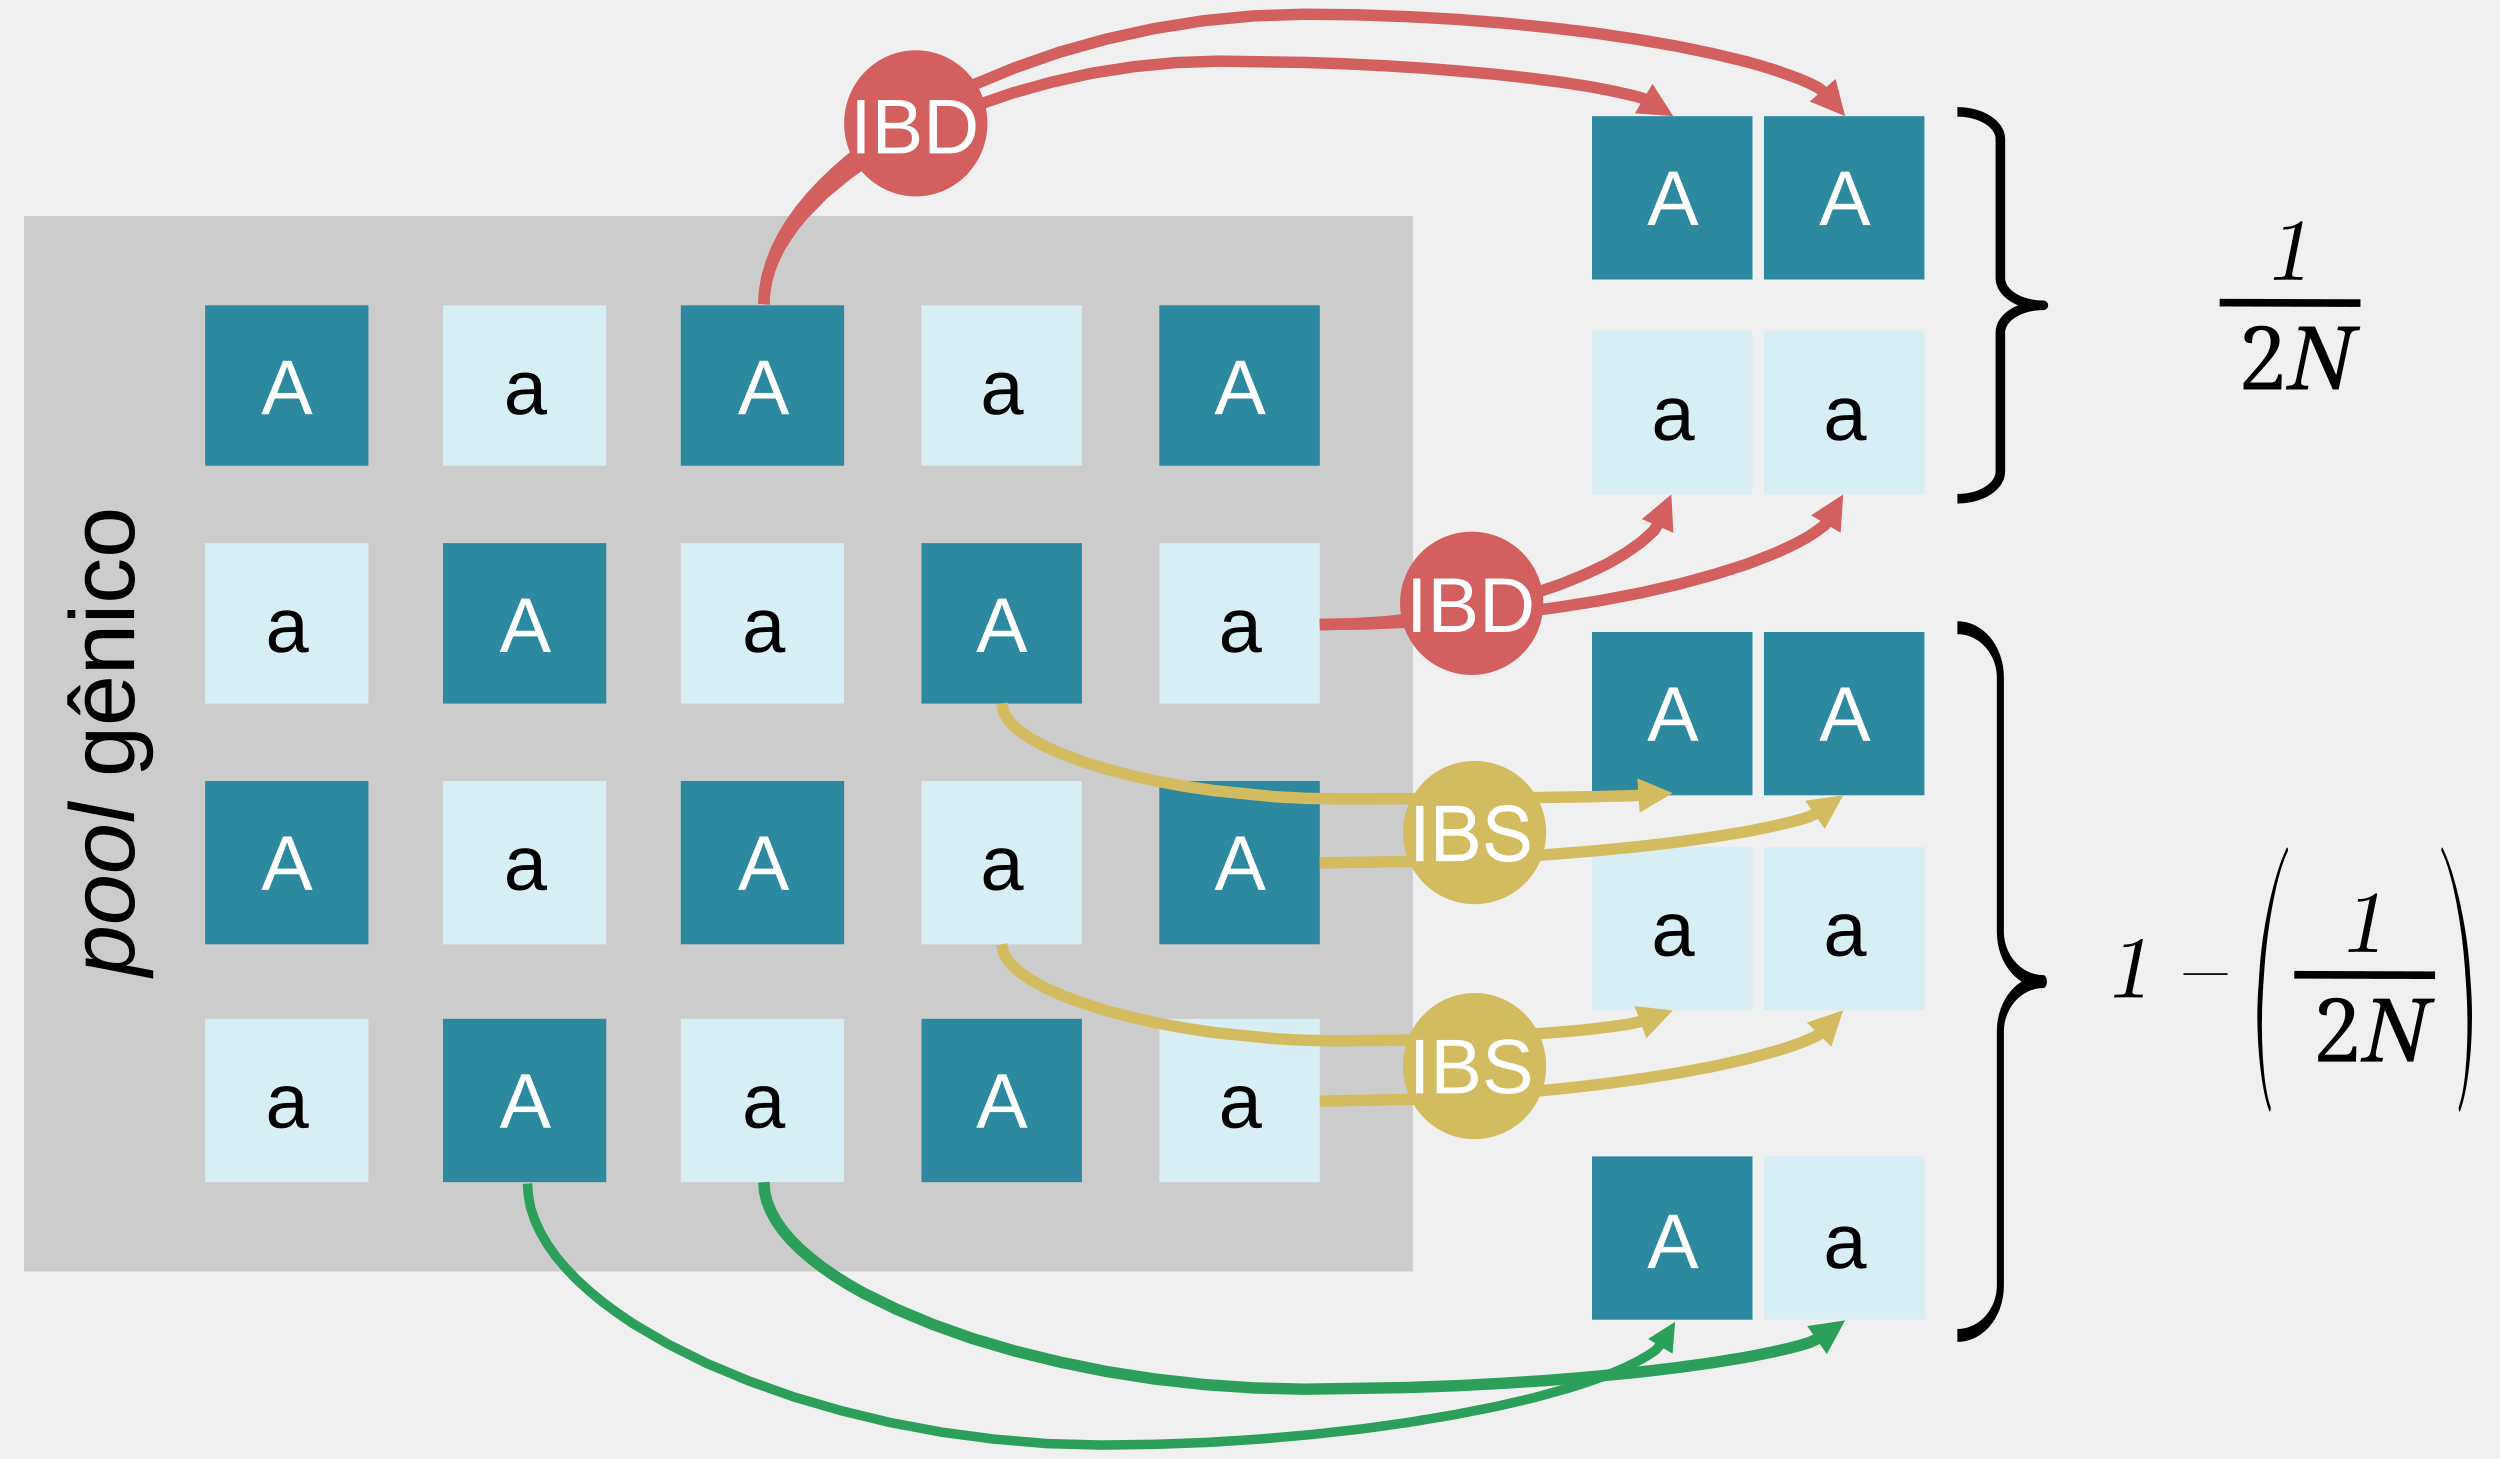
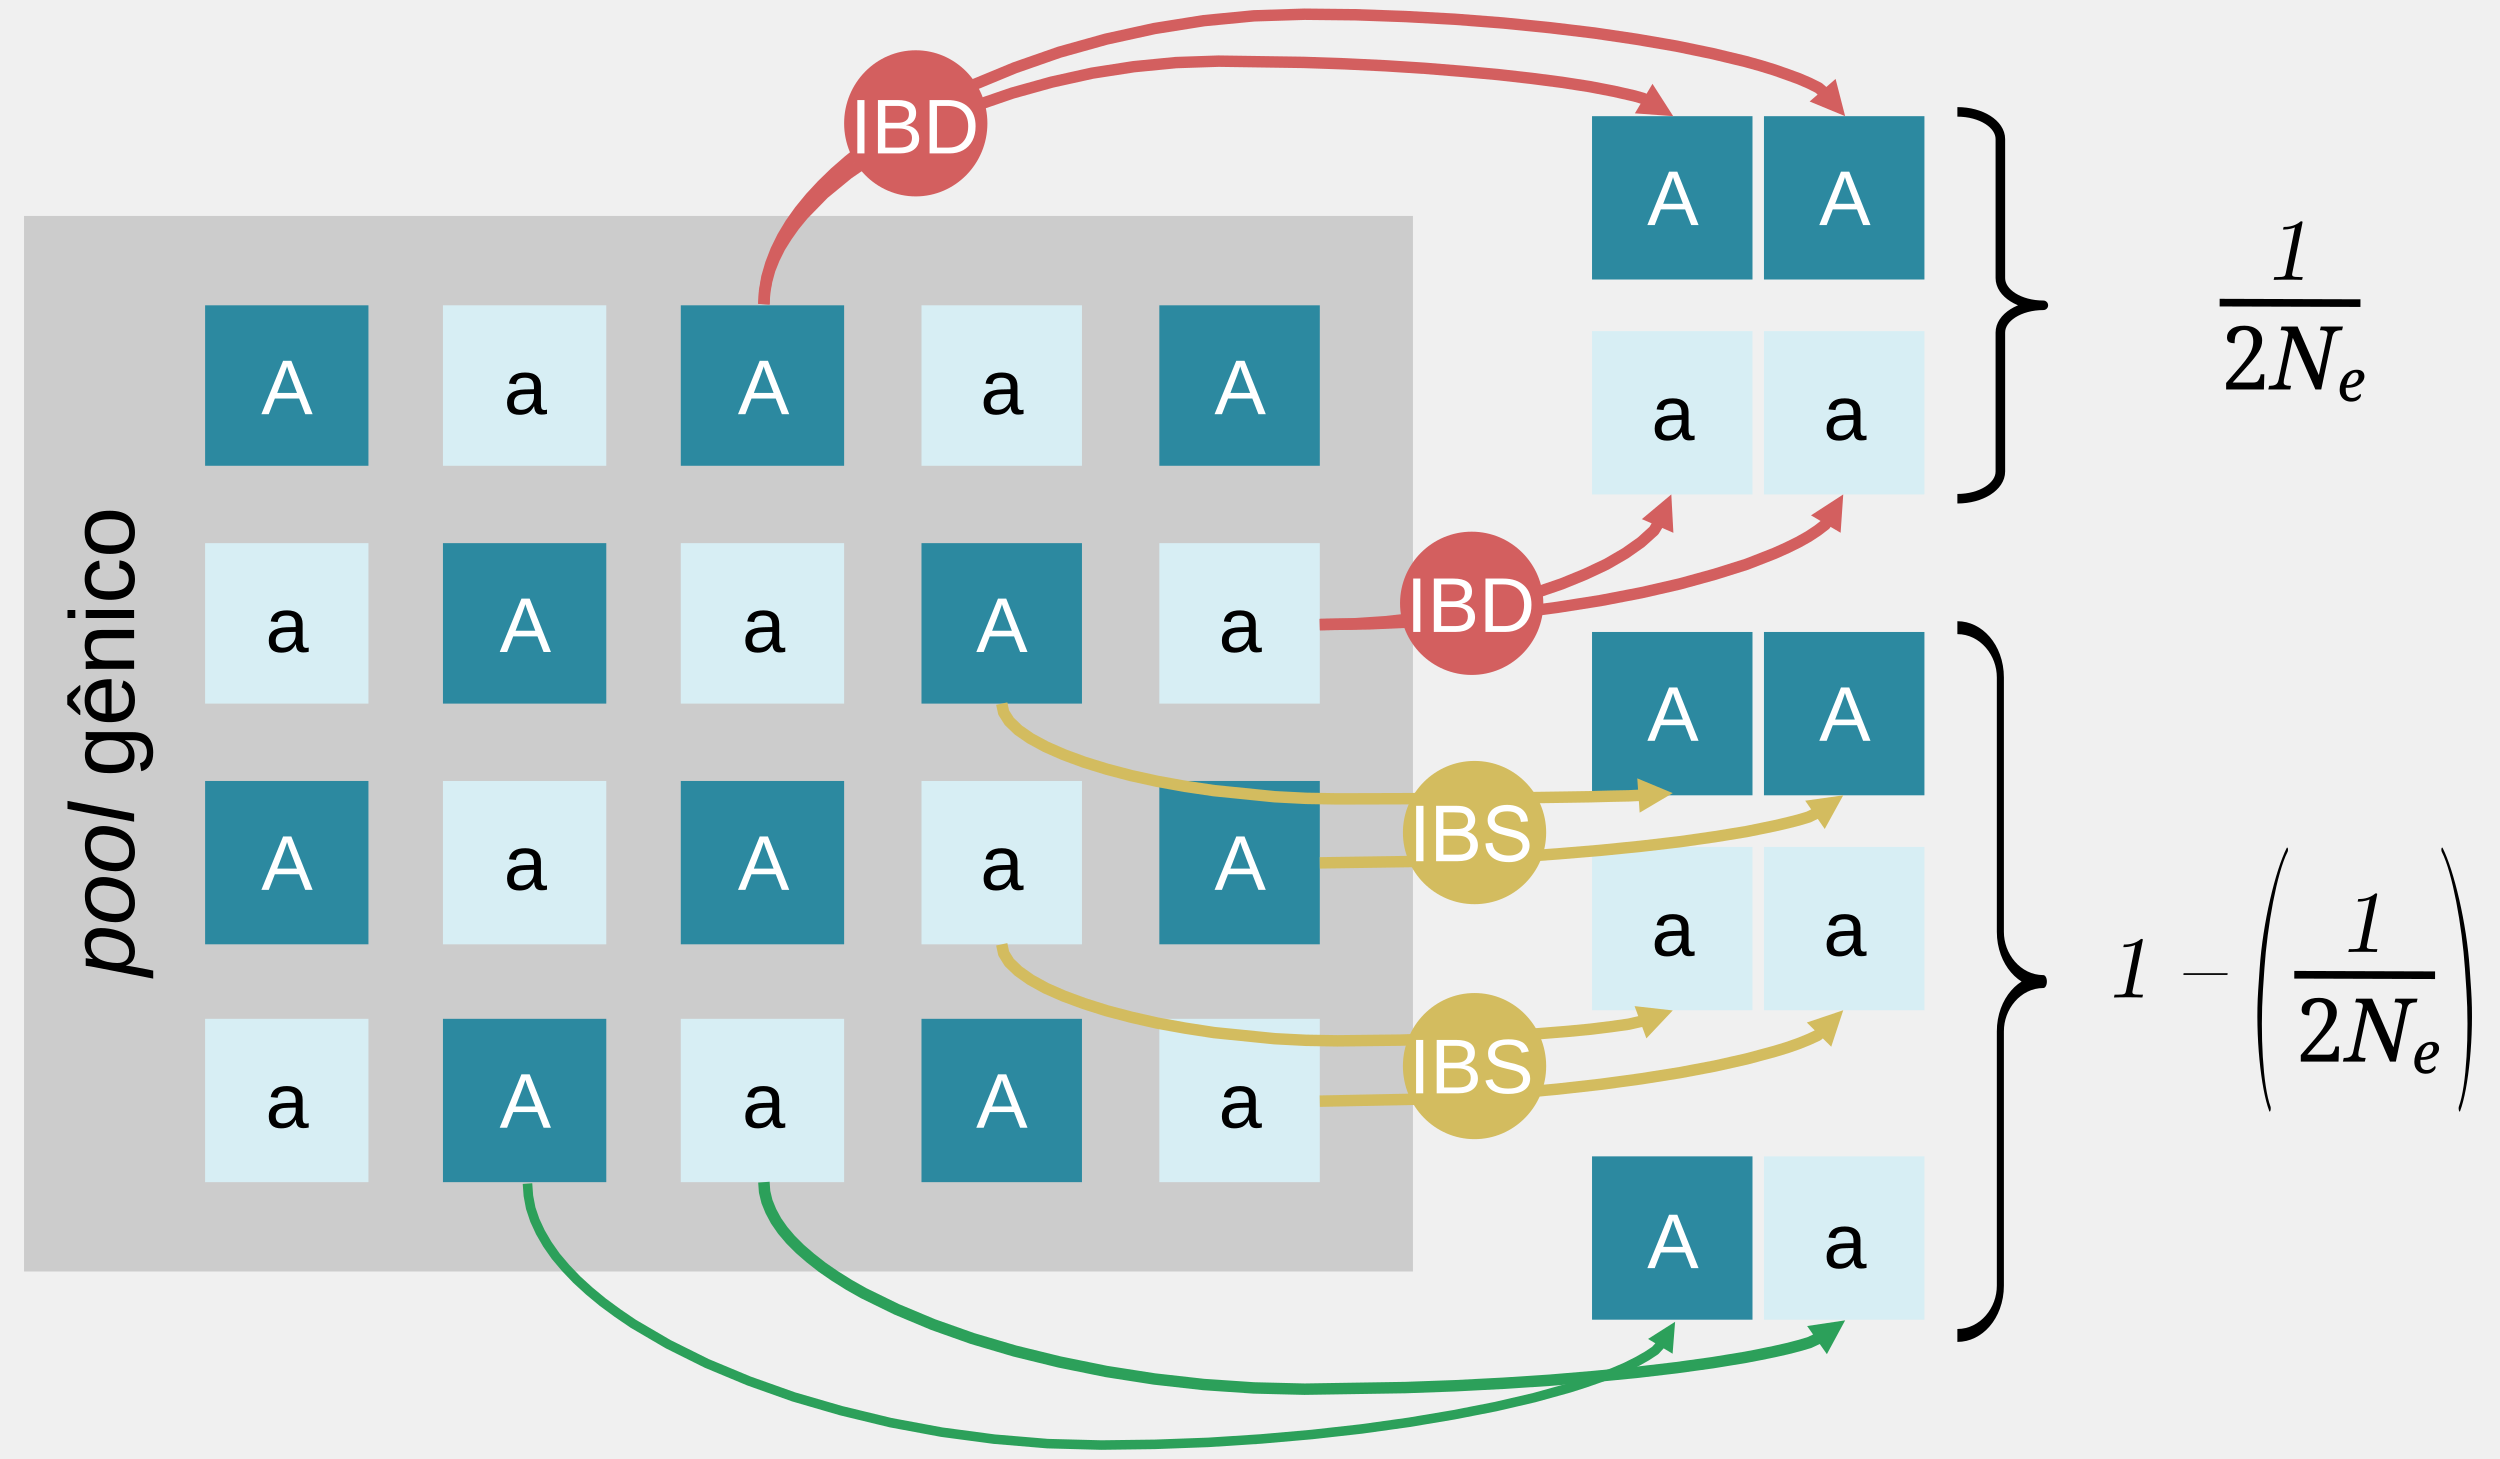
<svg xmlns="http://www.w3.org/2000/svg" width="180mm" height="105mm" viewBox="0 0 180 105" version="1.1" id="svg5">
  <defs id="defs2">
    <clipPath clipPathUnits="userSpaceOnUse" id="clipPath685">
      <rect x="44" y="97" width="916" height="504" id="rect687" style="stroke-width:1" />
    </clipPath>
    <clipPath clipPathUnits="userSpaceOnUse" id="clipPath689">
      <rect x="44" y="97" width="916" height="504" id="rect691" style="stroke-width:1" />
    </clipPath>
    <clipPath clipPathUnits="userSpaceOnUse" id="clipPath693">
      <rect x="44" y="97" width="916" height="504" id="rect695" style="stroke-width:1" />
    </clipPath>
    <clipPath clipPathUnits="userSpaceOnUse" id="clipPath697">
      <rect x="44" y="97" width="916" height="504" id="rect699" style="stroke-width:1" />
    </clipPath>
    <clipPath clipPathUnits="userSpaceOnUse" id="clipPath701">
      <rect x="44" y="97" width="916" height="504" id="rect703" style="stroke-width:1" />
    </clipPath>
    <clipPath clipPathUnits="userSpaceOnUse" id="clipPath705">
      <rect x="44" y="97" width="916" height="504" id="rect707" style="stroke-width:1" />
    </clipPath>
    <clipPath clipPathUnits="userSpaceOnUse" id="clipPath709">
      <rect x="44" y="97" width="916" height="504" id="rect711" style="stroke-width:1" />
    </clipPath>
    <clipPath clipPathUnits="userSpaceOnUse" id="clipPath713">
      <rect x="-422" y="-381.737" width="916" height="504" id="rect715" style="stroke-width:1" transform="scale(1,-1)" />
    </clipPath>
    <clipPath clipPathUnits="userSpaceOnUse" id="clipPath717">
      <rect x="-311" y="-327" width="916" height="504" id="rect719" style="stroke-width:1" transform="matrix(0,1,1,0,0,0)" />
    </clipPath>
    <clipPath clipPathUnits="userSpaceOnUse" id="clipPath721">
      <rect x="-145.5" y="-410.5" width="916" height="504" id="rect723" style="stroke-width:1" transform="matrix(0,1,1,0,0,0)" />
    </clipPath>
    <clipPath clipPathUnits="userSpaceOnUse" id="clipPath725">
      <rect x="-228" y="-410" width="916" height="504" id="rect727" style="stroke-width:1" transform="matrix(0,1,1,0,0,0)" />
    </clipPath>
    <clipPath clipPathUnits="userSpaceOnUse" id="clipPath729">
      <rect x="-422" y="-298.579" width="916" height="504" id="rect731" style="stroke-width:1" transform="scale(1,-1)" />
    </clipPath>
    <clipPath clipPathUnits="userSpaceOnUse" id="clipPath733">
      <rect x="-311" y="-243" width="916" height="504" id="rect735" style="stroke-width:1" transform="matrix(0,1,1,0,0,0)" />
    </clipPath>
    <clipPath clipPathUnits="userSpaceOnUse" id="clipPath737">
      <rect x="-422" y="-215.42" width="916" height="504" id="rect739" style="stroke-width:1" transform="scale(1,-1)" />
    </clipPath>
    <clipPath clipPathUnits="userSpaceOnUse" id="clipPath741">
      <rect x="-422" y="-215.42" width="916" height="504" id="rect743" style="stroke-width:1" transform="scale(1,-1)" />
    </clipPath>
    <clipPath clipPathUnits="userSpaceOnUse" id="clipPath745">
      <rect x="44" y="97" width="916" height="504" id="rect747" style="stroke-width:1" />
    </clipPath>
    <clipPath clipPathUnits="userSpaceOnUse" id="clipPath749">
      <rect x="44" y="97" width="916" height="504" id="rect751" style="stroke-width:1" />
    </clipPath>
    <clipPath clipPathUnits="userSpaceOnUse" id="clipPath753">
      <rect x="44" y="97" width="916" height="504" id="rect755" style="stroke-width:1" />
    </clipPath>
    <clipPath clipPathUnits="userSpaceOnUse" id="clipPath757">
      <rect x="44" y="97" width="916" height="504" id="rect759" style="stroke-width:1" />
    </clipPath>
    <clipPath clipPathUnits="userSpaceOnUse" id="clipPath761">
      <rect x="44" y="97" width="916" height="504" id="rect763" style="stroke-width:1" />
    </clipPath>
    <clipPath clipPathUnits="userSpaceOnUse" id="clipPath693-6">
      <rect x="44" y="97" width="916" height="504" id="rect695-3" style="stroke-width:1" />
    </clipPath>
    <clipPath clipPathUnits="userSpaceOnUse" id="clipPath693-8">
      <rect x="44" y="97" width="916" height="504" id="rect695-1" style="stroke-width:1" />
    </clipPath>
  </defs>
  <g id="layer1">
    <rect x="1.731" y="15.548" width="100" height="76" stroke="#000000" stroke-width="0.55" stroke-linejoin="round" stroke-miterlimit="10" id="rect193-2" style="fill:#cccccc;stroke:none" />
    <rect x="31.892" y="21.982" width="11.76" height="11.554" fill="#d7eef4" id="rect195" style="stroke-width:0.206" />
    <text font-family="Arial, Arial_MSFontService, sans-serif" font-weight="400" font-size="5.571px" id="text197" x="36.273" y="29.822" style="stroke-width:0.206">a</text>
    <rect x="14.768" y="21.982" width="11.76" height="11.554" fill="#2c89a0" id="rect199" style="stroke-width:0.206" />
    <text fill="#ffffff" font-family="Arial, Arial_MSFontService, sans-serif" font-weight="400" font-size="5.571px" id="text201" x="18.806" y="29.822" style="stroke-width:0.206">A</text>
    <rect x="66.347" y="21.982" width="11.554" height="11.554" fill="#d7eef4" id="rect203" style="stroke-width:0.206" />
    <text font-family="Arial, Arial_MSFontService, sans-serif" font-weight="400" font-size="5.571px" id="text205" x="70.587" y="29.822" style="stroke-width:0.206">a</text>
    <rect x="49.017" y="21.982" width="11.76" height="11.554" fill="#2c89a0" id="rect207" style="stroke-width:0.206" />
    <text fill="#ffffff" font-family="Arial, Arial_MSFontService, sans-serif" font-weight="400" font-size="5.571px" id="text209" x="53.12" y="29.822" style="stroke-width:0.206">A</text>
    <rect x="83.472" y="21.982" width="11.554" height="11.554" fill="#2c89a0" id="rect211" style="stroke-width:0.206" />
    <text fill="#ffffff" font-family="Arial, Arial_MSFontService, sans-serif" font-weight="400" font-size="5.571px" id="text213" x="87.435" y="29.822" style="stroke-width:0.206">A</text>
    <rect x="14.768" y="39.106" width="11.76" height="11.554" fill="#d7eef4" id="rect215" style="stroke-width:0.206" />
    <text font-family="Arial, Arial_MSFontService, sans-serif" font-weight="400" font-size="5.571px" id="text217" x="19.116" y="46.946" style="stroke-width:0.206">a</text>
    <rect x="49.017" y="39.106" width="11.76" height="11.554" fill="#d7eef4" id="rect219" style="stroke-width:0.206" />
    <text font-family="Arial, Arial_MSFontService, sans-serif" font-weight="400" font-size="5.571px" id="text221" x="53.43" y="46.946" style="stroke-width:0.206">a</text>
    <rect x="31.892" y="39.106" width="11.76" height="11.554" fill="#2c89a0" id="rect223" style="stroke-width:0.206" />
    <text fill="#ffffff" font-family="Arial, Arial_MSFontService, sans-serif" font-weight="400" font-size="5.571px" id="text225" x="35.963" y="46.946" style="stroke-width:0.206">A</text>
    <rect x="66.347" y="39.106" width="11.554" height="11.554" fill="#2c89a0" id="rect227" style="stroke-width:0.206" />
    <text fill="#ffffff" font-family="Arial, Arial_MSFontService, sans-serif" font-weight="400" font-size="5.571px" id="text229" x="70.278" y="46.946" style="stroke-width:0.206">A</text>
    <rect x="83.472" y="39.106" width="11.554" height="11.554" fill="#d7eef4" id="rect231" style="stroke-width:0.206" />
    <text font-family="Arial, Arial_MSFontService, sans-serif" font-weight="400" font-size="5.571px" id="text233" x="87.744" y="46.946" style="stroke-width:0.206">a</text>
    <rect x="31.892" y="56.23" width="11.76" height="11.76" fill="#d7eef4" id="rect235" style="stroke-width:0.206" />
    <text font-family="Arial, Arial_MSFontService, sans-serif" font-weight="400" font-size="5.571px" id="text237" x="36.273" y="64.07" style="stroke-width:0.206">a</text>
    <rect x="14.768" y="56.23" width="11.76" height="11.76" fill="#2c89a0" id="rect239" style="stroke-width:0.206" />
    <text fill="#ffffff" font-family="Arial, Arial_MSFontService, sans-serif" font-weight="400" font-size="5.571px" id="text241" x="18.806" y="64.07" style="stroke-width:0.206">A</text>
    <rect x="66.347" y="56.23" width="11.554" height="11.76" fill="#d7eef4" id="rect243" style="stroke-width:0.206" />
    <text font-family="Arial, Arial_MSFontService, sans-serif" font-weight="400" font-size="5.571px" id="text245" x="70.587" y="64.07" style="stroke-width:0.206">a</text>
    <rect x="49.017" y="56.23" width="11.76" height="11.76" fill="#2c89a0" id="rect247" style="stroke-width:0.206" />
    <text fill="#ffffff" font-family="Arial, Arial_MSFontService, sans-serif" font-weight="400" font-size="5.571px" id="text249" x="53.12" y="64.07" style="stroke-width:0.206">A</text>
    <rect x="83.472" y="56.23" width="11.554" height="11.76" fill="#2c89a0" id="rect251" style="stroke-width:0.206" />
    <text fill="#ffffff" font-family="Arial, Arial_MSFontService, sans-serif" font-weight="400" font-size="5.571px" id="text253" x="87.435" y="64.07" style="stroke-width:0.206">A</text>
    <rect x="14.768" y="73.355" width="11.76" height="11.76" fill="#d7eef4" id="rect255" style="stroke-width:0.206" />
    <text font-family="Arial, Arial_MSFontService, sans-serif" font-weight="400" font-size="5.571px" id="text257" x="19.116" y="81.195" style="stroke-width:0.206">a</text>
    <rect x="49.017" y="73.355" width="11.76" height="11.76" fill="#d7eef4" id="rect259" style="stroke-width:0.206" />
    <text font-family="Arial, Arial_MSFontService, sans-serif" font-weight="400" font-size="5.571px" id="text261" x="53.43" y="81.195" style="stroke-width:0.206">a</text>
    <rect x="31.892" y="73.355" width="11.76" height="11.76" fill="#2c89a0" id="rect263" style="stroke-width:0.206" />
    <text fill="#ffffff" font-family="Arial, Arial_MSFontService, sans-serif" font-weight="400" font-size="5.571px" id="text265" x="35.963" y="81.195" style="stroke-width:0.206">A</text>
    <rect x="66.347" y="73.355" width="11.554" height="11.76" fill="#2c89a0" id="rect267" style="stroke-width:0.206" />
    <text fill="#ffffff" font-family="Arial, Arial_MSFontService, sans-serif" font-weight="400" font-size="5.571px" id="text269" x="70.278" y="81.195" style="stroke-width:0.206">A</text>
    <rect x="83.472" y="73.355" width="11.554" height="11.76" fill="#d7eef4" id="rect271" style="stroke-width:0.206" />
    <text font-family="Arial, Arial_MSFontService, sans-serif" font-weight="400" font-size="5.571px" id="text273" x="87.744" y="81.195" style="stroke-width:0.206">a</text>
    <rect x="114.626" y="8.365" width="11.554" height="11.76" fill="#2c89a0" id="rect275" style="stroke-width:0.206" />
    <text fill="#ffffff" font-family="Arial, Arial_MSFontService, sans-serif" font-weight="400" font-size="5.571px" id="text277" x="118.592" y="16.205" style="stroke-width:0.206">A</text>
    <rect x="127.005" y="8.365" width="11.554" height="11.76" fill="#2c89a0" id="rect279" style="stroke-width:0.206" />
    <text fill="#ffffff" font-family="Arial, Arial_MSFontService, sans-serif" font-weight="400" font-size="5.571px" id="text281" x="130.972" y="16.205" style="stroke-width:0.206">A</text>
    <rect x="114.626" y="23.839" width="11.554" height="11.76" fill="#d7eef4" id="rect283" style="stroke-width:0.206" />
    <text font-family="Arial, Arial_MSFontService, sans-serif" font-weight="400" font-size="5.571px" id="text285" x="118.902" y="31.679" style="stroke-width:0.206">a</text>
    <rect x="127.005" y="23.839" width="11.554" height="11.76" fill="#d7eef4" id="rect287" style="stroke-width:0.206" />
    <text font-family="Arial, Arial_MSFontService, sans-serif" font-weight="400" font-size="5.571px" id="text289" x="131.281" y="31.679" style="stroke-width:0.206">a</text>
    <path d="m 688.5,133.5 c 8.284,0 15,4.253 15,9.5 v 48.5 c 0,5.247 6.716,9.5 15,9.5 -8.284,0 -15,4.253 -15,9.5 V 259 c 0,5.247 -6.716,9.5 -15,9.5" stroke="#ffffff" stroke-width="3.333" stroke-linejoin="round" stroke-miterlimit="10" fill="none" fill-rule="evenodd" id="path291" transform="matrix(0.2063177,0,0,0.2063177,-1.118421,-19.48818)" clip-path="url(#clipPath761)" style="stroke:#000000" />
    <rect x="114.626" y="45.502" width="11.554" height="11.76" fill="#2c89a0" id="rect293" style="stroke-width:0.206" />
    <text fill="#ffffff" font-family="Arial, Arial_MSFontService, sans-serif" font-weight="400" font-size="5.571px" id="text295" x="118.592" y="53.342" style="stroke-width:0.206">A</text>
    <rect x="127.005" y="45.502" width="11.554" height="11.76" fill="#2c89a0" id="rect297" style="stroke-width:0.206" />
    <text fill="#ffffff" font-family="Arial, Arial_MSFontService, sans-serif" font-weight="400" font-size="5.571px" id="text299" x="130.972" y="53.342" style="stroke-width:0.206">A</text>
    <rect x="114.626" y="60.976" width="11.554" height="11.76" fill="#d7eef4" id="rect301" style="stroke-width:0.206" />
    <text font-family="Arial, Arial_MSFontService, sans-serif" font-weight="400" font-size="5.571px" id="text303" x="118.902" y="68.816" style="stroke-width:0.206">a</text>
    <rect x="127.005" y="60.976" width="11.554" height="11.76" fill="#d7eef4" id="rect305" style="stroke-width:0.206" />
    <text font-family="Arial, Arial_MSFontService, sans-serif" font-weight="400" font-size="5.571px" id="text307" x="131.281" y="68.816" style="stroke-width:0.206">a</text>
    <path d="m 688.5,313.5 c 8.284,0 15,4.253 15,9.5 v 48.5 c 0,5.247 6.716,9.5 15,9.5 -8.284,0 -15,4.253 -15,9.5 V 439 c 0,5.247 -6.716,9.5 -15,9.5" stroke="#000000" stroke-width="2.464" stroke-linejoin="round" stroke-miterlimit="10" fill="none" fill-rule="evenodd" id="path309" transform="matrix(0.2063177,0,0,0.3774848,-1.118421,-73.14908)" clip-path="url(#clipPath757)" />
    <rect x="114.626" y="83.258" width="11.554" height="11.76" fill="#2c89a0" id="rect311" style="stroke-width:0.206" />
    <text fill="#ffffff" font-family="Arial, Arial_MSFontService, sans-serif" font-weight="400" font-size="5.571px" id="text313" x="118.592" y="91.304" style="stroke-width:0.206">A</text>
    <rect x="127.005" y="83.258" width="11.554" height="11.76" fill="#d7eef4" id="rect315" style="stroke-width:0.206" />
    <text font-family="Arial, Arial_MSFontService, sans-serif" font-weight="400" font-size="5.571px" id="text317" x="131.281" y="91.304" style="stroke-width:0.206">a</text>
    <path d="m 270.004,200.484 0.25,-4 0.713,-4.157 1.102,-4.114 1.635,-4.155 2.001,-4.082 2.472,-3.987 2.751,-3.908 3.148,-3.862 7.304,-7.506 8.661,-7.148 9.763,-6.729 10.819,-6.271 11.682,-5.751 12.55,-5.239 13.246,-4.546 13.8,-3.847 14.229,-3.151 14.626,-2.274 14.862,-1.451 15.002,-0.509 29.722,0.437 14.539,0.501 14.216,0.688 13.718,0.877 13.097,1.065 12.456,1.127 11.669,1.317 10.657,1.379 9.737,1.507 8.51,1.637 7.25,1.638 3.171,0.903 c 0.15,0.043 0.295,0.103 0.431,0.18 l 1.932,1.087 -1.961,3.486 -1.932,-1.087 0.431,0.18 -2.954,-0.847 -7.125,-1.612 -8.365,-1.612 -9.638,-1.493 -10.593,-1.372 -11.581,-1.308 -12.419,-1.123 -13.028,-1.06 -13.657,-0.873 -14.159,-0.687 -14.461,-0.499 -29.528,-0.438 -14.749,0.492 -14.637,1.423 -14.374,2.226 -14.021,3.099 -13.575,3.778 -13.004,4.454 -12.325,5.136 -11.443,5.624 -10.556,6.104 -9.487,6.521 -8.339,6.853 -7.071,7.244 -2.977,3.637 -2.624,3.718 -2.278,3.638 -1.874,3.792 -1.49,3.721 -1.023,3.76 -0.662,3.718 -0.25,4 z m 312.093,-76.78 7.239,11.296 -13.38,-0.986 z" fill="#c00000" id="path321" transform="matrix(0.2063177,0,0,0.2063177,-1.118421,-19.48818)" clip-path="url(#clipPath749)" style="fill:#d35f5f" />
    <path d="m 270.003,200.503 0.25,-4.75 0.838,-4.982 1.427,-4.913 1.867,-4.846 2.384,-4.851 2.831,-4.71 3.334,-4.69 3.769,-4.608 4.144,-4.468 4.509,-4.386 4.955,-4.323 5.257,-4.183 11.608,-8.018 12.819,-7.458 13.867,-6.875 14.936,-6.182 15.667,-5.477 16.434,-4.6 16.923,-3.715 17.363,-2.772 17.623,-1.703 17.816,-0.571 17.772,0.187 17.55,0.626 17.288,0.939 16.921,1.316 16.294,1.629 15.664,1.879 14.805,2.195 13.858,2.382 12.754,2.638 11.5,2.764 5.254,1.454 4.929,1.516 4.514,1.588 4.144,1.507 3.733,1.605 3.353,1.673 c 0.148,0.074 0.286,0.166 0.411,0.273 l 2.717,2.341 -2.61,3.031 -2.718,-2.341 0.411,0.273 -3.147,-1.577 -3.517,-1.519 -4.106,-1.493 -4.361,-1.538 -4.821,-1.484 -5.121,-1.42 -11.375,-2.736 -12.621,-2.613 -13.767,-2.368 -14.695,-2.18 -15.586,-1.87 -16.206,-1.621 -16.829,-1.31 -17.212,-0.936 -17.45,-0.623 -17.603,-0.189 -17.559,0.554 -17.377,1.672 -17.137,2.729 -16.702,3.66 -16.191,4.524 -15.458,5.398 -14.689,6.069 -13.633,6.749 -12.556,7.292 -11.392,7.857 -5.118,4.067 -4.795,4.177 -4.366,4.239 -3.981,4.282 -3.606,4.392 -3.166,4.435 -2.669,4.415 -2.241,4.524 -1.758,4.529 -1.323,4.462 -0.787,4.518 -0.25,4.75 z m 375.996,-78.498 3.338,12.995 -12.399,-5.126 z" fill="#c00000" id="path323" transform="matrix(0.2063177,0,0,0.2063177,-1.118421,-19.48818)" clip-path="url(#clipPath745)" style="fill:#d35f5f" />
    <path d="m 0.043,-2 11.5,0.25 11.463,0.754 11.339,1.258 11.022,1.699 10.641,2.076 10.258,2.39 9.661,2.776 9.091,3.091 8.363,3.417 7.532,3.542 6.716,3.893 5.647,3.969 4.688,4.213 c 0.147,0.132 0.273,0.285 0.375,0.455 l 2.063,3.436 -3.429,2.059 -2.064,-3.436 0.375,0.455 -4.312,-3.912 -5.353,-3.781 -6.409,-3.732 -7.343,-3.458 -8.137,-3.333 L 74.822,13.047 65.358,10.323 55.242,7.963 44.758,5.914 33.904,4.238 22.743,2.996 11.457,2.25 -0.043,2 Z M 123.395,32.024 122.672,45.42 112.388,36.804 Z" fill="#c00000" transform="matrix(0.2063177,0,0,-0.2063177,95.02563,44.96959)" id="path325" clip-path="url(#clipPath741)" style="fill:#d35f5f" />
    <path d="m 0.029,-2 17.125,0.25 16.997,0.752 16.81,1.254 16.369,1.693 15.804,2.069 15.114,2.382 14.378,2.762 13.444,3.077 12.335,3.396 11.194,3.52 9.878,3.858 4.404,1.976 4.001,1.967 3.659,2.05 3.247,2.137 2.804,2.145 c 0.185,0.142 0.345,0.317 0.47,0.514 l 1.225,1.928 -3.376,2.145 -1.225,-1.928 0.47,0.514 -2.571,-1.98 -3.003,-1.988 -3.466,-1.95 -3.874,-1.908 -4.221,-1.899 L 148.4,22.97 137.344,19.491 125.179,16.137 111.873,13.089 97.626,10.351 82.615,7.983 66.919,5.927 50.664,4.244 33.974,2.998 17.096,2.25 -0.029,2 Z M 181.756,32.035 l 0.917,13.385 -11.259,-7.298 z" fill="#c00000" transform="matrix(0.2063177,0,0,-0.2063177,95.02563,44.96959)" id="path327" clip-path="url(#clipPath737)" style="fill:#d35f5f" />
    <path d="m 0.43,-1.953 3.125,0.688 c 0.227,0.05 0.443,0.139 0.64,0.263 l 3.062,1.938 C 7.393,1.021 7.518,1.123 7.63,1.239 l 3.062,3.188 c 0.074,0.077 0.142,0.16 0.203,0.248 l 2.938,4.25 2.989,5.498 2.822,6.396 2.671,7.239 2.471,7.975 2.274,8.646 2.019,9.205 1.764,9.76 1.51,10.187 2.137,21.218 0.57,11.035 0.19,11.006 -0.062,21.915 -0.125,21.131 -0.062,10.125 -0.125,9.639 -0.125,9.189 -0.125,8.564 -0.125,7.878 -0.188,7.084 -0.125,6.236 -0.261,5.446 -3.995,-0.192 0.257,-5.333 0.125,-6.264 0.187,-7.041 0.125,-7.872 0.125,-8.561 0.125,-9.186 0.125,-9.611 0.062,-10.125 0.125,-21.119 0.063,-21.835 L 31.065,106.29 30.51,95.45 28.397,74.418 26.907,64.356 25.171,54.741 23.191,45.696 20.964,37.216 18.561,29.441 15.982,22.43 13.304,16.327 10.542,11.2 7.605,6.95 7.808,7.198 4.745,4.011 5.118,4.315 2.056,2.378 2.695,2.641 -0.43,1.953 Z M 38.053,222.623 31.234,234.177 26.082,221.789 Z" fill="#ffc000" transform="matrix(0,0.2063177,0.2063177,0,72.12436,50.65983)" id="path329" clip-path="url(#clipPath733)" style="fill:#d3bc5f" />
    <path d="m 0.029,-2 34.063,0.5 16.803,0.689 16.33,0.813 15.793,1.128 15.085,1.252 14.347,1.441 13.407,1.566 12.301,1.757 11.164,1.818 9.83,2.015 4.362,1.011 3.978,1.01 3.642,1.084 c 0.105,0.031 0.208,0.071 0.307,0.12 l 3.881,1.897 -1.756,3.594 -3.882,-1.896 0.307,0.12 -3.483,-1.041 -3.897,-0.99 -4.263,-0.989 -9.67,-1.985 L 137.592,11.105 125.393,9.361 112.05,7.802 97.772,6.368 82.733,5.12 67.025,3.998 50.73,3.186 34.033,2.5 -0.029,2 Z M 176.207,11.823 l 6.466,11.756 -13.284,-1.881 z" fill="#ffc000" transform="matrix(0.2063177,0,0,-0.2063177,95.02563,62.12676)" id="path331" clip-path="url(#clipPath729)" style="fill:#d3bc5f" />
    <path d="m 0.148,-1.995 3.375,0.25 c 0.108,0.008 0.215,0.025 0.32,0.05 l 3.375,0.813 c 0.098,0.024 0.193,0.054 0.286,0.092 l 3.375,1.375 3.567,1.903 3.511,2.435 3.397,2.863 3.372,3.363 3.286,3.794 3.248,4.136 3.135,4.536 3.11,4.947 2.984,5.266 5.681,11.607 5.361,12.794 4.915,13.854 4.408,14.914 3.837,15.653 3.33,16.39 2.641,16.902 1.949,17.336 1.195,17.588 0.442,17.773 -0.562,35.269 -0.626,17.29 -0.876,16.907 -1.064,16.276 -1.315,15.662 -1.44,14.777 -1.629,13.852 -1.755,12.727 -1.883,11.488 -1.01,5.243 -1.005,4.898 -1.008,4.475 -1.077,4.184 -1.08,3.689 c -0.029,0.098 -0.065,0.193 -0.108,0.286 l -2.032,4.338 -3.623,-1.697 2.032,-4.338 -0.108,0.286 1.045,-3.561 1.048,-4.066 0.992,-4.4 0.995,-4.852 0.99,-5.132 1.867,-11.387 1.745,-12.648 1.621,-13.773 1.435,-14.723 1.31,-15.588 1.061,-16.224 0.874,-16.843 0.624,-17.21 0.563,-35.106 L 69.817,171.135 68.638,153.723 66.711,136.559 64.103,119.835 60.807,103.601 57.019,88.129 52.678,73.418 47.843,59.773 42.578,47.191 37.01,35.798 34.119,30.689 31.104,25.886 28.114,21.547 24.987,17.558 21.898,13.977 18.771,10.839 15.668,8.202 12.554,6.012 9.37,4.29 l -3.375,-1.375 0.286,0.092 -3.375,-0.812 0.32,0.05 -3.375,-0.25 z M 60.029,370.959 l -11.804,6.378 1.98,-13.27 z" fill="#339966" transform="matrix(0,0.2063177,0.2063177,0,54.99999,85.11489)" id="path333" clip-path="url(#clipPath725)" style="fill:#2ca05a" />
    <path d="m 0.122,-1.662 4.25,0.312 4.499,0.837 4.475,1.497 4.353,2.004 4.326,2.51 4.306,3.013 4.182,3.53 4.136,3.941 4.08,4.456 3.93,4.75 3.871,5.262 3.784,5.548 7.187,12.285 6.741,13.536 6.171,14.789 5.594,15.707 4.843,16.656 4.207,17.386 3.331,17.9 2.451,18.397 1.571,18.706 0.505,18.845 -0.25,18.816 -0.689,18.664 -1.19,18.359 -1.565,17.851 -1.942,17.352 -2.318,16.607 -2.632,15.671 -2.883,14.732 -3.137,13.495 -3.392,12.254 -1.768,5.561 -1.827,5.232 -1.831,4.739 -1.898,4.43 -1.979,3.964 -1.976,3.51 -1.998,3.037 c -0.076,0.115 -0.166,0.22 -0.267,0.313 l -2.885,2.635 -2.248,-2.461 2.885,-2.635 -0.267,0.313 1.877,-2.838 1.899,-3.365 1.896,-3.786 1.852,-4.32 1.794,-4.636 1.798,-5.143 1.732,-5.439 3.358,-12.121 3.113,-13.38 2.867,-14.643 2.618,-15.579 2.307,-16.518 1.933,-17.273 1.56,-17.774 1.185,-18.266 0.686,-18.586 0.25,-18.684 -0.495,-18.655 -1.554,-18.544 -2.424,-18.228 -3.294,-17.725 -4.168,-17.239 L 72.867,93.434 67.337,77.891 61.258,63.305 54.624,49.966 47.56,37.876 43.844,32.425 40.09,27.312 36.27,22.687 32.35,18.393 28.361,14.585 24.418,11.239 20.349,8.378 16.3,6.013 12.278,4.141 8.254,2.763 4.128,1.975 -0.122,1.662 Z M 59.371,399.622 l -11.146,0.873 5.99,-9.44 z" fill="#339966" transform="matrix(0,0.2063177,0.2063177,0,37.97878,85.21805)" id="path335" clip-path="url(#clipPath721)" style="fill:#2ca05a" />
    <path d="m 0.422,-1.955 3.188,0.688 c 0.224,0.048 0.438,0.135 0.632,0.255 l 3.125,1.938 C 7.508,1.013 7.639,1.119 7.755,1.239 l 3.062,3.188 c 0.07,0.072 0.134,0.15 0.192,0.232 l 3,4.25 3.054,5.498 2.83,6.412 2.671,7.239 2.53,7.961 2.278,8.659 2.079,9.192 1.767,9.773 1.571,10.175 2.138,21.23 0.57,11.035 0.19,11.006 -0.25,21.932 -0.689,21.167 -0.438,10.146 -0.564,9.656 -0.69,9.22 -0.688,8.573 -0.753,7.905 -0.881,7.118 -0.879,6.282 -1.393,6.141 -3.9,-0.889 1.331,-5.807 0.871,-6.218 0.869,-7.007 0.747,-7.845 0.687,-8.552 0.685,-9.155 0.561,-9.594 0.437,-10.104 0.686,-21.083 0.25,-21.818 L 31.503,106.29 30.948,95.45 28.836,74.43 27.282,64.356 25.549,54.753 23.503,45.696 21.281,37.23 18.811,29.441 16.232,22.43 13.562,16.343 10.741,11.216 7.741,6.966 7.933,7.198 4.87,4.011 5.259,4.325 2.134,2.387 2.766,2.643 -0.422,1.955 Z M 32.835,224.971 l -9.759,9.206 -1.51,-13.331 z" fill="#ffc000" transform="matrix(0,0.2063177,0.2063177,0,72.12436,67.99052)" id="path341" clip-path="url(#clipPath717)" style="fill:#d3bc5f" />
    <path d="m 0.04,-2 34.063,0.688 16.814,0.877 16.353,1.19 15.787,1.441 15.103,1.692 14.358,1.943 13.421,2.132 12.307,2.322 11.192,2.514 9.832,2.645 4.375,1.33 4.014,1.4 3.652,1.471 3.212,1.475 c 0.176,0.081 0.339,0.187 0.484,0.314 l 1.94,1.703 -2.64,3.006 -1.939,-1.703 0.484,0.314 -3.038,-1.4 -3.473,-1.404 -3.861,-1.35 -4.25,-1.295 -9.669,-2.605 -11.057,-2.486 L 125.311,11.913 111.982,9.794 97.715,7.863 82.693,6.179 66.98,4.745 50.708,3.56 34.022,2.687 -0.04,2 Z M 178.476,18.994 182.673,31.737 169.96,27.448 Z" fill="#ffc000" transform="matrix(0.2063177,0,0,-0.2063177,95.02563,79.28373)" id="path343" clip-path="url(#clipPath713)" style="fill:#d3bc5f" />
    <path d="m 495,466.5 c 0,-14.083 11.193,-25.5 25,-25.5 13.807,0 25,11.417 25,25.5 0,14.083 -11.193,25.5 -25,25.5 -13.807,0 -25,-11.417 -25,-25.5 z" fill="#ffc000" fill-rule="evenodd" fill-opacity="0.502" id="path345" transform="matrix(0.2063177,0,0,0.2063177,-1.118421,-19.48818)" clip-path="url(#clipPath709)" style="fill:#d3bc5f;fill-opacity:1" />
    <text font-family="Arial, Arial_MSFontService, sans-serif" font-weight="400" font-size="5.571px" id="text347" x="101.442" y="78.719" style="fill:#ffffff;stroke-width:0.206">IBS</text>
    <path d="m 300,137.5 c 0,-14.083 11.193,-25.5 25,-25.5 13.807,0 25,11.417 25,25.5 0,14.083 -11.193,25.5 -25,25.5 -13.807,0 -25,-11.417 -25,-25.5 z" fill="#c00000" fill-rule="evenodd" fill-opacity="0.502" id="path349" transform="matrix(0.2063177,0,0,0.2063177,-1.118421,-19.48818)" clip-path="url(#clipPath705)" style="fill:#d35f5f;fill-opacity:1" />
    <text font-family="Arial, Arial_MSFontService, sans-serif" font-weight="400" font-size="5.571px" id="text351" x="61.21" y="11.047" style="fill:#ffffff;stroke-width:0.206">IBD</text>
    <path d="m 494,305 c 0,-13.807 11.193,-25 25,-25 13.807,0 25,11.193 25,25 0,13.807 -11.193,25 -25,25 -13.807,0 -25,-11.193 -25,-25 z" fill="#c00000" fill-rule="evenodd" fill-opacity="0.502" id="path353" transform="matrix(0.2063177,0,0,0.2063177,-1.118421,-19.48818)" clip-path="url(#clipPath701)" style="fill:#d35f5f;fill-opacity:1" />
    <text font-family="Arial, Arial_MSFontService, sans-serif" font-weight="400" font-size="5.571px" id="text355" x="101.236" y="45.502" style="fill:#ffffff;stroke-width:0.206">IBD</text>
    <path d="m 495,385 c 0,-13.807 11.193,-25 25,-25 13.807,0 25,11.193 25,25 0,13.807 -11.193,25 -25,25 -13.807,0 -25,-11.193 -25,-25 z" fill="#ffc000" fill-rule="evenodd" fill-opacity="0.502" id="path357" transform="matrix(0.2063177,0,0,0.2063177,-1.118421,-19.48818)" clip-path="url(#clipPath697)" style="fill:#d3bc5f;fill-opacity:1" />
    <path d="m 101.962,62.007 v -3.988 h 0.528 v 3.988 z" id="path2854" style="font-size:7.144px;font-family:Arial, Arial_MSFontService, sans-serif;fill:#ffffff;stroke-width:0.206" />
    <path d="m 103.398,62.007 v -3.988 h 1.496 q 0.457,0 0.732,0.122 0.277,0.12 0.432,0.373 0.158,0.25 0.158,0.525 0,0.256 -0.139,0.481 -0.139,0.226 -0.419,0.364 0.362,0.106 0.555,0.362 0.196,0.256 0.196,0.604 0,0.28 -0.12,0.522 -0.117,0.239 -0.291,0.37 -0.174,0.131 -0.438,0.199 -0.261,0.065 -0.642,0.065 z m 0.528,-2.312 h 0.862 q 0.351,0 0.503,-0.046 0.201,-0.06 0.302,-0.199 0.103,-0.139 0.103,-0.348 0,-0.199 -0.095,-0.348 -0.095,-0.152 -0.272,-0.207 -0.177,-0.057 -0.607,-0.057 h -0.797 z m 0,1.841 h 0.993 q 0.256,0 0.359,-0.019 0.182,-0.033 0.305,-0.109 0.122,-0.076 0.201,-0.22 0.079,-0.147 0.079,-0.337 0,-0.223 -0.114,-0.386 -0.114,-0.166 -0.318,-0.231 -0.201,-0.068 -0.582,-0.068 h -0.922 z" id="path2856" style="font-size:7.144px;font-family:Arial, Arial_MSFontService, sans-serif;fill:#ffffff;stroke-width:0.206" />
    <path d="m 106.956,60.726 0.498,-0.044 q 0.035,0.299 0.163,0.492 0.131,0.19 0.403,0.31 0.272,0.117 0.612,0.117 0.302,0 0.533,-0.09 0.231,-0.09 0.343,-0.245 0.114,-0.158 0.114,-0.343 0,-0.188 -0.109,-0.326 -0.109,-0.141 -0.359,-0.237 -0.16,-0.063 -0.71,-0.193 -0.549,-0.133 -0.77,-0.25 -0.286,-0.15 -0.427,-0.37 -0.139,-0.223 -0.139,-0.498 0,-0.302 0.171,-0.563 0.171,-0.264 0.5,-0.4 0.329,-0.136 0.732,-0.136 0.443,0 0.781,0.144 0.34,0.141 0.522,0.419 0.182,0.277 0.196,0.628 l -0.506,0.038 q -0.041,-0.378 -0.277,-0.571 -0.234,-0.193 -0.694,-0.193 -0.479,0 -0.699,0.177 -0.218,0.174 -0.218,0.422 0,0.215 0.155,0.354 0.152,0.139 0.794,0.286 0.645,0.144 0.884,0.253 0.348,0.16 0.514,0.408 0.166,0.245 0.166,0.566 0,0.318 -0.182,0.601 -0.182,0.28 -0.525,0.438 -0.34,0.155 -0.767,0.155 -0.541,0 -0.908,-0.158 -0.364,-0.158 -0.574,-0.473 -0.207,-0.318 -0.218,-0.718 z" id="path2858" style="font-size:7.144px;font-family:Arial, Arial_MSFontService, sans-serif;fill:#ffffff;stroke-width:0.206" />
    <text fill="#ffffff" font-family="Arial, Arial_MSFontService, sans-serif" font-style="italic" font-weight="400" font-size="6.602px" id="text339" x="-70.289" y="9.658" style="fill:#000000;stroke-width:0.206" transform="rotate(-90)">pool<tspan font-style="normal" font-size="6.602px" x="-55.95" y="9.658" id="tspan337" style="fill:#000000;stroke-width:0.055">gênico</tspan>
    </text>
    <text xml:space="preserve" style="font-size:6.35px;line-height:1.25;font-family:'Times New Roman';-inkscape-font-specification:'Times New Roman, ';letter-spacing:0px;word-spacing:0px;stroke-width:0.265" x="151.592" y="71.821" id="text3300-7">
      <tspan id="tspan3298-0" style="font-style:italic;font-variant:normal;font-weight:normal;font-stretch:normal;font-size:6.35px;font-family:'Cambria Math';-inkscape-font-specification:'Cambria Math Italic';stroke-width:0.265" x="151.592" y="71.821">1 –</tspan>
    </text>
    <g id="g3747">
      <text xml:space="preserve" style="font-size:11.008px;line-height:1.25;font-family:'Times New Roman';-inkscape-font-specification:'Times New Roman, ';letter-spacing:0px;word-spacing:0px;stroke-width:0.265" x="280.285" y="43.437" id="text3300-7-4" transform="scale(0.5768672,1.733501)">
        <tspan id="tspan3298-0-6" style="font-style:italic;font-variant:normal;font-weight:normal;font-stretch:normal;font-size:11.008px;font-family:'Cambria Math';-inkscape-font-specification:'Cambria Math Italic';stroke-width:0.265" x="280.285" y="43.437">(</tspan>
      </text>
      <text xml:space="preserve" style="font-size:11.008px;line-height:1.25;font-family:'Times New Roman';-inkscape-font-specification:'Times New Roman, ';letter-spacing:0px;word-spacing:0px;stroke-width:0.265" x="-309.997" y="43.437" id="text3300-7-4-4" transform="scale(-0.5768672,1.733501)">
        <tspan id="tspan3298-0-6-6" style="font-style:italic;font-variant:normal;font-weight:normal;font-stretch:normal;font-size:11.008px;font-family:'Cambria Math';-inkscape-font-specification:'Cambria Math Italic';stroke-width:0.265" x="-309.997" y="43.437">(</tspan>
      </text>
    </g>
-     <g id="g3755">
-       <path d="m 890.5,200.5 49.134,0.167" stroke="#ffffff" stroke-width="2.667" stroke-linejoin="round" stroke-miterlimit="10" fill="none" fill-rule="evenodd" id="path365" transform="matrix(0.2063177,0,0,0.2063177,-23.91107,-19.57685)" clip-path="url(#clipPath693)" style="stroke:#000000" />
-       <text xml:space="preserve" style="font-size:6.35px;line-height:1.25;font-family:'Times New Roman';-inkscape-font-specification:'Times New Roman, ';letter-spacing:0px;word-spacing:0px;stroke-width:0.265" x="161.145" y="28.043" id="text3300">
-         <tspan id="tspan3298" style="font-style:normal;font-variant:normal;font-weight:normal;font-stretch:normal;font-size:6.35px;font-family:Cambria;-inkscape-font-specification:'Cambria Italic';stroke-width:0.265" x="161.145" y="28.043">2<tspan style="font-style:italic" id="tspan3333">N</tspan>
+     <path d="m 890.5,200.5 49.134,0.167" stroke="#ffffff" stroke-width="2.667" stroke-linejoin="round" stroke-miterlimit="10" fill="none" fill-rule="evenodd" id="path365" transform="matrix(0.2063177,0,0,0.2063177,-23.91107,-19.57685)" clip-path="url(#clipPath693)" style="stroke:#000000" />
+     <text xml:space="preserve" style="font-size:6.35px;line-height:1.25;font-family:'Times New Roman';-inkscape-font-specification:'Times New Roman, ';letter-spacing:0px;word-spacing:0px;stroke-width:0.265" x="159.89" y="28.043" id="text3300">
+       <tspan id="tspan3298" style="font-style:normal;font-variant:normal;font-weight:normal;font-stretch:normal;font-size:6.35px;font-family:Cambria;-inkscape-font-specification:'Cambria Italic';stroke-width:0.265" x="159.89" y="28.043">2<tspan style="font-style:italic" id="tspan3333">N<tspan style="font-size:65%;baseline-shift:sub" id="tspan485">e</tspan>
        </tspan>
-       </text>
-       <text xml:space="preserve" style="font-size:6.35px;line-height:1.25;font-family:'Times New Roman';-inkscape-font-specification:'Times New Roman, ';letter-spacing:0px;word-spacing:0px;stroke-width:0.265" x="163.095" y="20.153" id="text3300-7-2">
-         <tspan id="tspan3298-0-1" style="font-style:italic;font-variant:normal;font-weight:normal;font-stretch:normal;font-size:6.35px;font-family:'Cambria Math';-inkscape-font-specification:'Cambria Math Italic';stroke-width:0.265" x="163.095" y="20.153">1</tspan>
-       </text>
-     </g>
-     <g id="g3755-7" transform="translate(5.373603,48.39197)">
-       <path d="m 890.5,200.5 49.134,0.167" stroke="#ffffff" stroke-width="2.667" stroke-linejoin="round" stroke-miterlimit="10" fill="none" fill-rule="evenodd" id="path365-0" transform="matrix(0.2063177,0,0,0.2063177,-23.91107,-19.57685)" clip-path="url(#clipPath693-8)" style="stroke:#000000" />
-       <text xml:space="preserve" style="font-size:6.35px;line-height:1.25;font-family:'Times New Roman';-inkscape-font-specification:'Times New Roman, ';letter-spacing:0px;word-spacing:0px;stroke-width:0.265" x="161.145" y="28.043" id="text3300-3">
-         <tspan id="tspan3298-4" style="font-style:normal;font-variant:normal;font-weight:normal;font-stretch:normal;font-size:6.35px;font-family:Cambria;-inkscape-font-specification:'Cambria Italic';stroke-width:0.265" x="161.145" y="28.043">2<tspan style="font-style:italic" id="tspan3333-5">N</tspan>
+       </tspan>
+     </text>
+     <text xml:space="preserve" style="font-size:6.35px;line-height:1.25;font-family:'Times New Roman';-inkscape-font-specification:'Times New Roman, ';letter-spacing:0px;word-spacing:0px;stroke-width:0.265" x="163.095" y="20.153" id="text3300-7-2">
+       <tspan id="tspan3298-0-1" style="font-style:italic;font-variant:normal;font-weight:normal;font-stretch:normal;font-size:6.35px;font-family:'Cambria Math';-inkscape-font-specification:'Cambria Math Italic';stroke-width:0.265" x="163.095" y="20.153">1</tspan>
+     </text>
+     <path d="m 890.5,200.5 49.134,0.167" stroke="#ffffff" stroke-width="2.667" stroke-linejoin="round" stroke-miterlimit="10" fill="none" fill-rule="evenodd" id="path365-0" transform="matrix(0.2063177,0,0,0.2063177,-18.53746,28.81512)" clip-path="url(#clipPath693-8)" style="stroke:#000000" />
+     <text xml:space="preserve" style="font-size:6.35px;line-height:1.25;font-family:'Times New Roman';-inkscape-font-specification:'Times New Roman, ';letter-spacing:0px;word-spacing:0px;stroke-width:0.265" x="165.264" y="76.435" id="text3300-3">
+       <tspan id="tspan3298-4" style="font-style:normal;font-variant:normal;font-weight:normal;font-stretch:normal;font-size:6.35px;font-family:Cambria;-inkscape-font-specification:'Cambria Italic';stroke-width:0.265" x="165.264" y="76.435">2<tspan style="font-style:italic" id="tspan3333-5">N<tspan style="font-size:65%;baseline-shift:sub" id="tspan487">e</tspan>
        </tspan>
-       </text>
-       <text xml:space="preserve" style="font-size:6.35px;line-height:1.25;font-family:'Times New Roman';-inkscape-font-specification:'Times New Roman, ';letter-spacing:0px;word-spacing:0px;stroke-width:0.265" x="163.095" y="20.153" id="text3300-7-2-7">
-         <tspan id="tspan3298-0-1-9" style="font-style:italic;font-variant:normal;font-weight:normal;font-stretch:normal;font-size:6.35px;font-family:'Cambria Math';-inkscape-font-specification:'Cambria Math Italic';stroke-width:0.265" x="163.095" y="20.153">1</tspan>
-       </text>
-     </g>
+       </tspan>
+     </text>
+     <text xml:space="preserve" style="font-size:6.35px;line-height:1.25;font-family:'Times New Roman';-inkscape-font-specification:'Times New Roman, ';letter-spacing:0px;word-spacing:0px;stroke-width:0.265" x="168.468" y="68.545" id="text3300-7-2-7">
+       <tspan id="tspan3298-0-1-9" style="font-style:italic;font-variant:normal;font-weight:normal;font-stretch:normal;font-size:6.35px;font-family:'Cambria Math';-inkscape-font-specification:'Cambria Math Italic';stroke-width:0.265" x="168.468" y="68.545">1</tspan>
+     </text>
  </g>
</svg>
